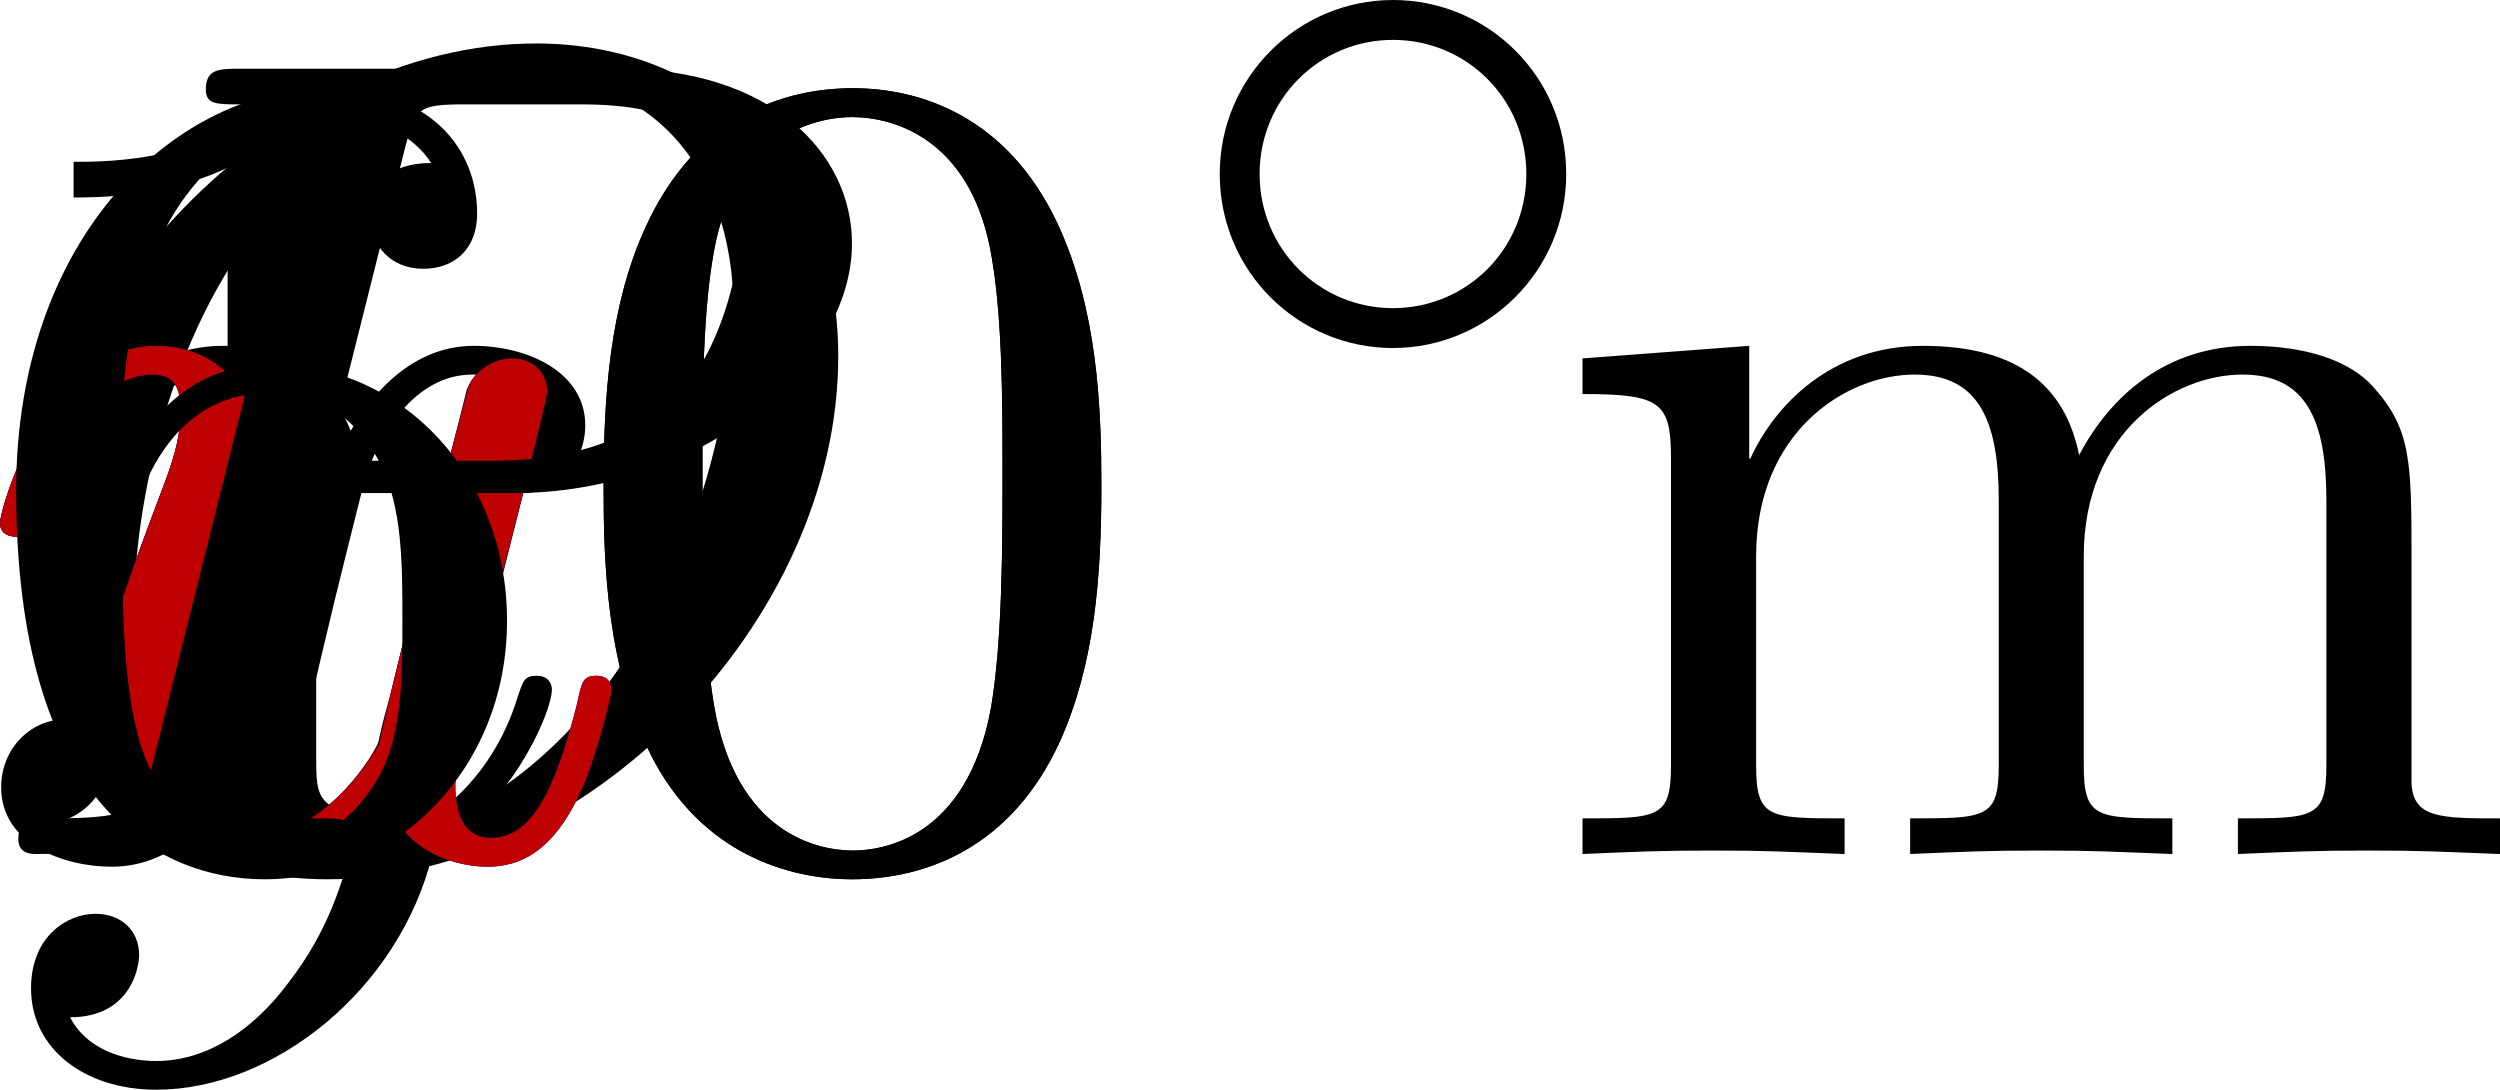
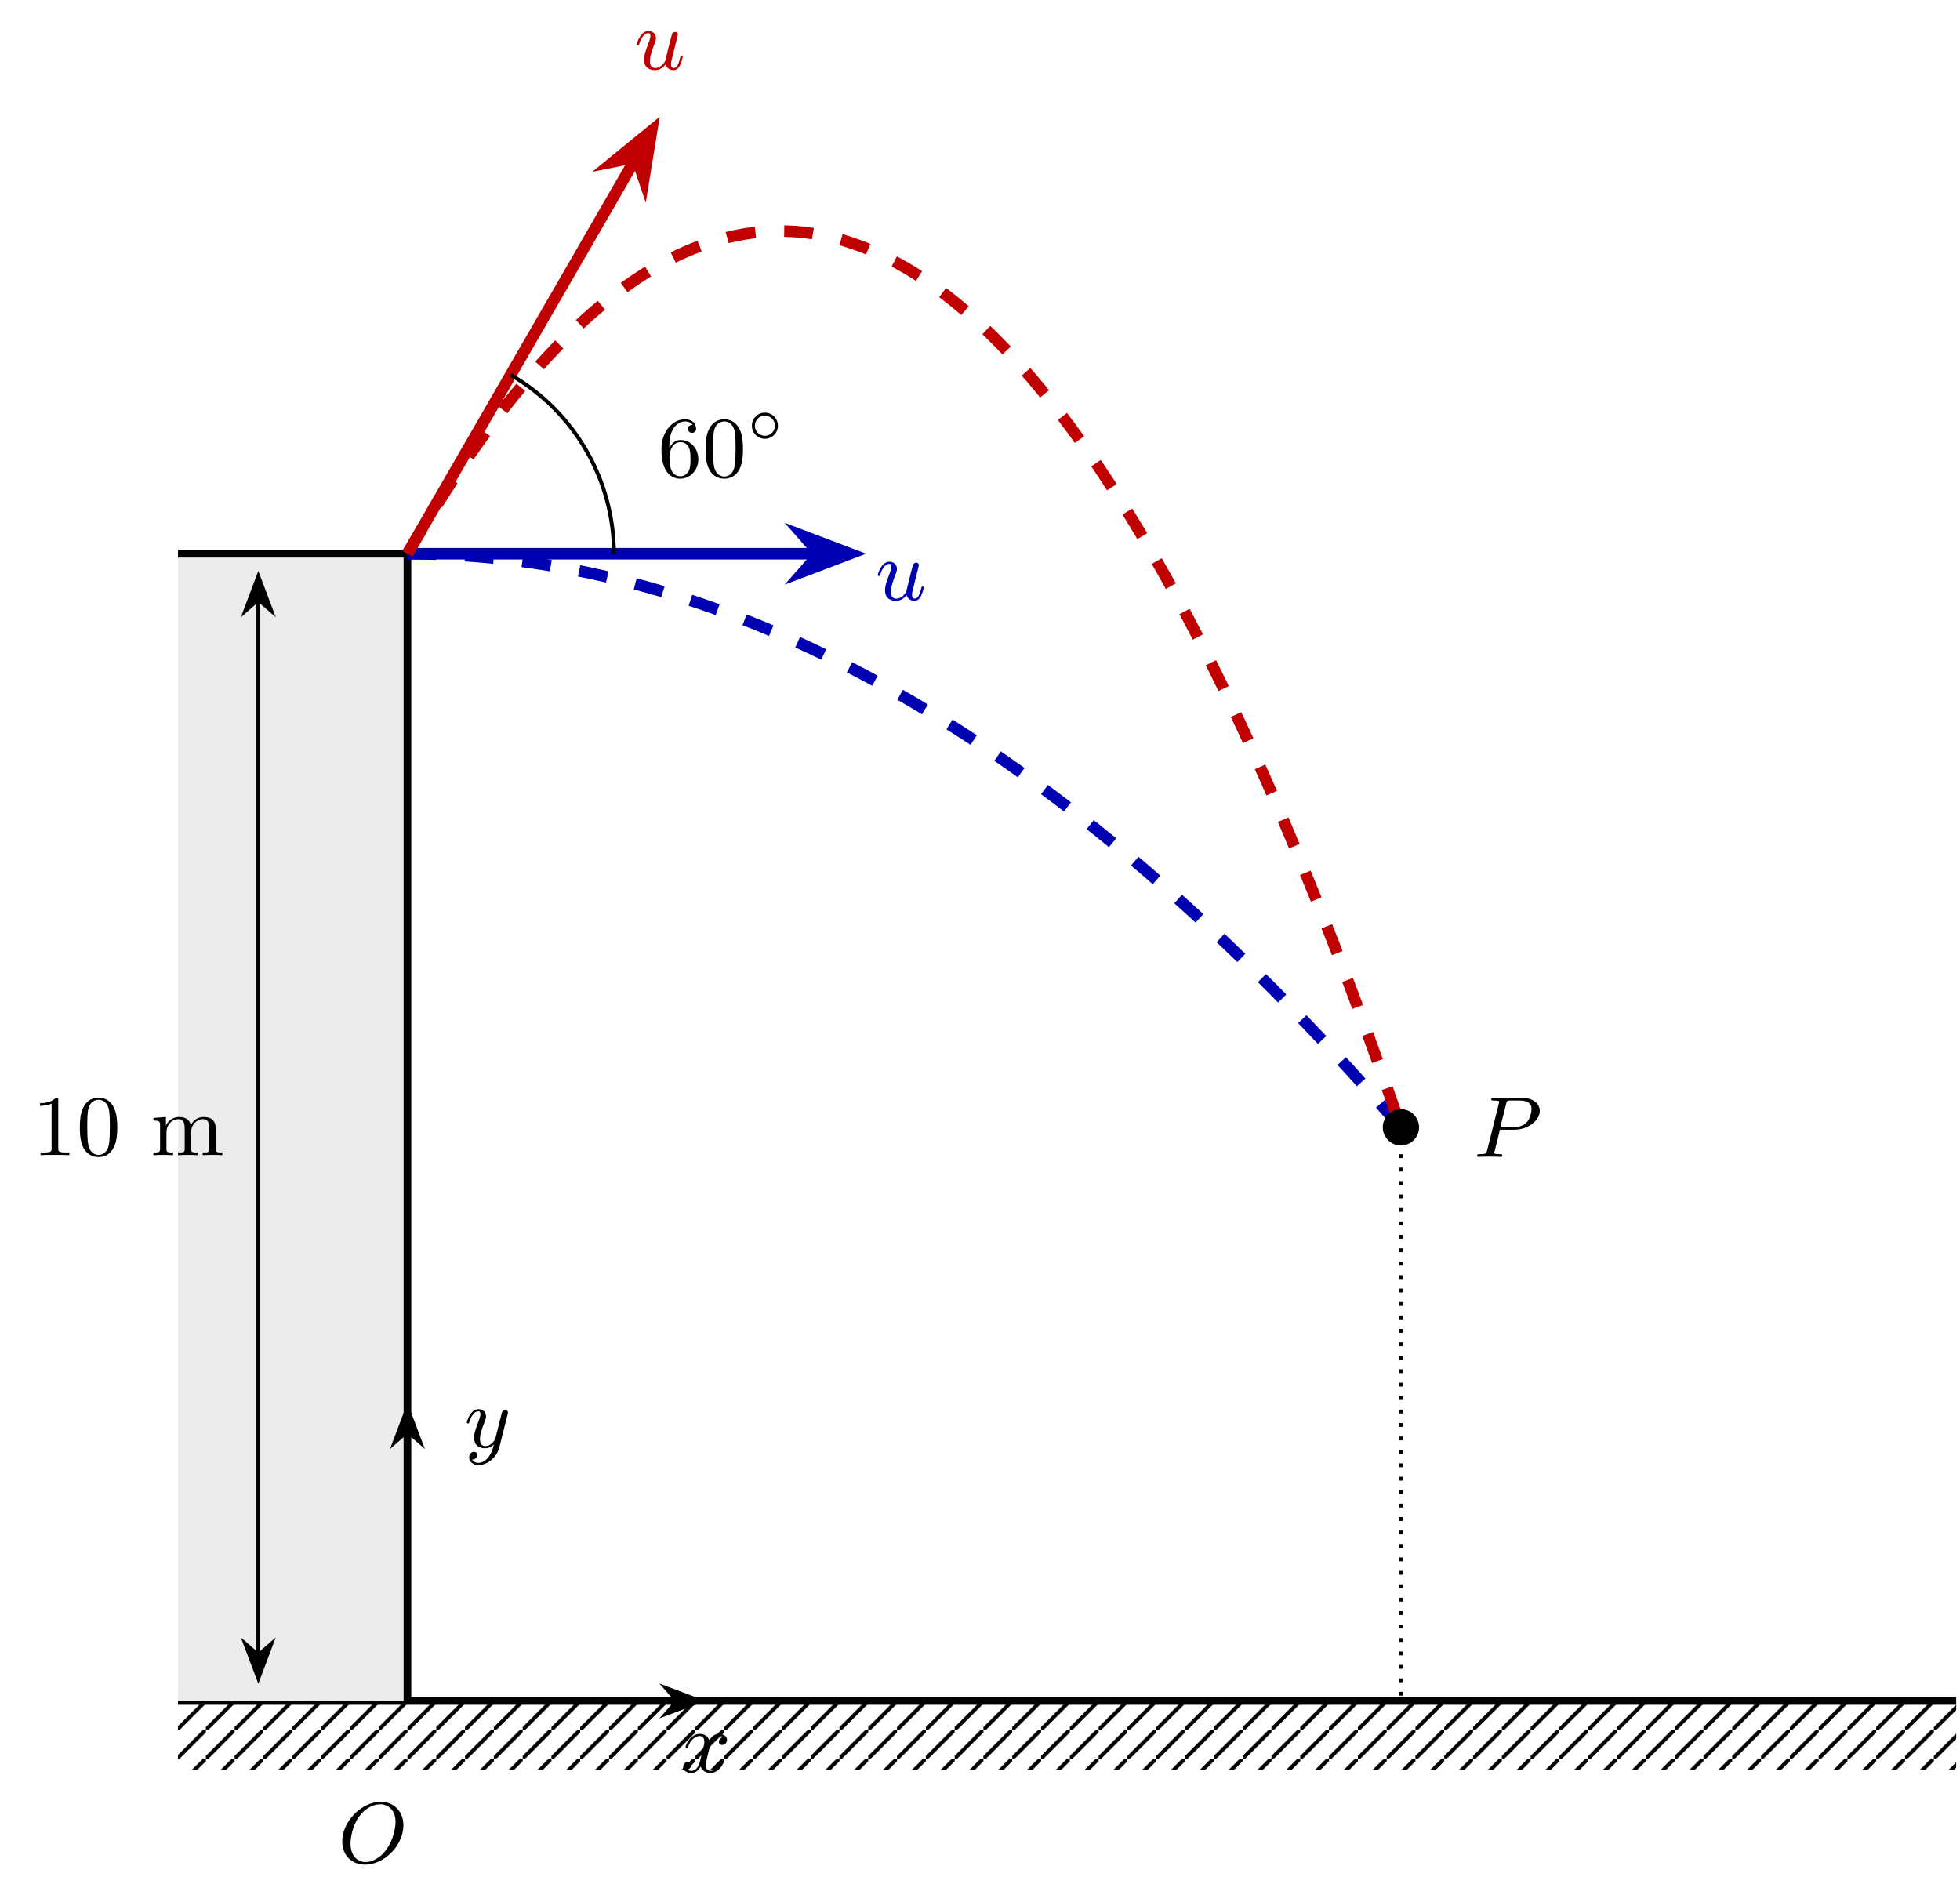
- <svg xmlns="http://www.w3.org/2000/svg" xmlns:xlink="http://www.w3.org/1999/xlink" version="1.1" width="19.496pt" height="8.498pt" viewBox="-25.471 101.841 19.496 8.498">
+ <svg xmlns="http://www.w3.org/2000/svg" xmlns:xlink="http://www.w3.org/1999/xlink" version="1.1" width="203.406pt" height="196.627pt" viewBox="-68.015 -68.015 203.406 196.627">
  <defs>
+     <pattern height="3.0" id="pgfpat3" patternTransform="matrix(1.0 0.0 0.0 1.0 0.0 0.0)" patternUnits="userSpaceOnUse" width="3.0" />
+     <symbol id="pgfsym3">
+       <g stroke-width="0.4">
+         <path d=" M 0.0 0.0 L 3.1 3.1  " fill="none" />
+       </g>
+     </symbol>
    <path id="g0-14" d="M3.258-1.494C3.258-2.254 2.648-2.851 1.907-2.851S.556-2.248 .556-1.494C.556-.735 1.166-.137 1.907-.137S3.258-.741 3.258-1.494ZM1.907-.448C1.333-.448 .867-.909 .867-1.494S1.333-2.54 1.907-2.54S2.947-2.08 2.947-1.494S2.481-.448 1.907-.448Z" />
    <path id="g2-48" d="M4.241-2.869C4.241-3.47 4.214-4.241 3.9-4.914C3.506-5.756 2.824-5.972 2.304-5.972C1.766-5.972 1.085-5.756 .69-4.896C.403-4.277 .359-3.551 .359-2.869C.359-2.286 .377-1.417 .762-.708C1.184 .054 1.883 .197 2.295 .197C2.878 .197 3.542-.054 3.918-.879C4.187-1.479 4.241-2.152 4.241-2.869ZM2.304-.027C2.035-.027 1.39-.152 1.219-1.166C1.13-1.695 1.13-2.466 1.13-2.977C1.13-3.587 1.13-4.295 1.237-4.788C1.417-5.586 1.991-5.747 2.295-5.747C2.636-5.747 3.201-5.568 3.371-4.734C3.47-4.241 3.47-3.542 3.47-2.977C3.47-2.421 3.47-1.668 3.38-1.139C3.192-.117 2.529-.027 2.304-.027Z" />
    <path id="g2-49" d="M2.726-5.73C2.726-5.954 2.717-5.972 2.493-5.972C1.937-5.398 1.112-5.398 .834-5.398V-5.12C1.004-5.12 1.551-5.12 2.035-5.353V-.717C2.035-.386 2.008-.278 1.175-.278H.888V0C1.21-.027 2.008-.027 2.376-.027S3.551-.027 3.873 0V-.278H3.587C2.753-.278 2.726-.386 2.726-.717V-5.73Z" />
    <path id="g2-54" d="M1.201-2.968C1.201-3.882 1.3-4.394 1.542-4.86C1.722-5.227 2.161-5.747 2.824-5.747C3.004-5.747 3.416-5.712 3.622-5.389C3.291-5.389 3.147-5.218 3.147-4.976C3.147-4.743 3.309-4.564 3.56-4.564S3.981-4.725 3.981-4.994C3.981-5.496 3.622-5.972 2.806-5.972C1.65-5.972 .386-4.833 .386-2.833C.386-.403 1.479 .197 2.322 .197C3.318 .197 4.214-.637 4.214-1.82C4.214-2.959 3.389-3.82 2.376-3.82C1.838-3.82 1.453-3.506 1.201-2.968ZM2.313-.054C1.802-.054 1.506-.475 1.399-.735C1.228-1.139 1.219-1.883 1.219-2.026C1.219-2.627 1.497-3.596 2.358-3.596C2.502-3.596 2.941-3.596 3.228-3.04C3.398-2.699 3.398-2.26 3.398-1.829S3.398-.959 3.228-.628C2.95-.117 2.555-.054 2.313-.054Z" />
    <path id="g2-109" d="M1.668-2.322C1.668-3.291 2.367-3.739 2.905-3.739C3.398-3.739 3.56-3.389 3.56-2.762V-.69C3.56-.278 3.461-.278 2.869-.278V0C3.291-.018 3.461-.027 3.891-.027S4.438-.018 4.914 0V-.278C4.322-.278 4.223-.278 4.223-.69V-2.322C4.223-3.291 4.923-3.739 5.461-3.739C5.954-3.739 6.115-3.389 6.115-2.762V-.69C6.115-.278 6.016-.278 5.425-.278V0C5.846-.018 6.016-.027 6.447-.027S6.994-.018 7.469 0V-.278C7.012-.278 6.788-.278 6.779-.556V-2.277C6.779-3.058 6.779-3.309 6.483-3.64C6.294-3.856 5.936-3.963 5.523-3.963C4.878-3.963 4.438-3.587 4.187-3.111C4.08-3.64 3.721-3.963 2.968-3.963C2.251-3.963 1.811-3.497 1.623-3.084H1.614V-3.963L.314-3.865V-3.587C.924-3.587 1.004-3.524 1.004-3.084V-.69C1.004-.278 .906-.278 .314-.278V0C.735-.018 .906-.027 1.336-.027S1.883-.018 2.358 0V-.278C1.766-.278 1.668-.278 1.668-.69V-2.322Z" />
    <path id="g1-79" d="M6.797-3.882C6.797-5.299 5.846-6.321 4.438-6.321C2.43-6.321 .448-4.259 .448-2.215C.448-.744 1.462 .197 2.815 .197C4.815 .197 6.797-1.802 6.797-3.882ZM2.878-.072C2.017-.072 1.309-.726 1.309-1.991C1.309-2.457 1.462-3.784 2.206-4.806C2.851-5.685 3.712-6.07 4.376-6.07C5.254-6.07 5.981-5.434 5.981-4.223C5.981-3.64 5.747-2.331 4.994-1.318C4.322-.421 3.497-.072 2.878-.072Z" />
    <path id="g1-80" d="M2.771-2.815H4.268C5.721-2.815 6.904-3.811 6.904-4.761C6.904-5.469 6.267-6.124 5.093-6.124H2.134C1.973-6.124 1.865-6.124 1.865-5.963C1.865-5.846 1.946-5.846 2.134-5.846C2.17-5.846 2.331-5.846 2.475-5.828C2.627-5.81 2.69-5.792 2.69-5.694C2.69-5.649 2.681-5.613 2.654-5.514L1.444-.681C1.363-.359 1.345-.278 .672-.278C.502-.278 .403-.278 .403-.117C.403-.018 .475 0 .538 0C.708 0 .933-.009 1.103-.018C1.372-.027 1.39-.027 1.677-.027S1.982-.027 2.251-.018C2.43-.009 2.663 0 2.833 0C2.896 0 3.013 0 3.013-.161C3.013-.278 2.923-.278 2.735-.278C2.699-.278 2.537-.278 2.394-.296C2.197-.323 2.188-.359 2.188-.439C2.188-.466 2.188-.484 2.233-.646L2.771-2.815ZM3.416-5.496C3.497-5.819 3.515-5.846 3.891-5.846H4.797C5.496-5.846 6.052-5.631 6.052-4.976C6.052-4.788 5.954-3.945 5.487-3.515C5.29-3.335 4.878-3.067 4.107-3.067H2.806L3.416-5.496Z" />
    <path id="g1-117" d="M4.367-2.923C4.42-3.156 4.528-3.569 4.528-3.604C4.528-3.721 4.447-3.865 4.25-3.865C4.125-3.865 3.99-3.784 3.927-3.676C3.882-3.587 3.273-1.157 3.219-.861C3.031-.538 2.672-.126 2.179-.126C1.623-.126 1.623-.69 1.623-.861C1.623-1.264 1.739-1.704 2.125-2.708C2.197-2.914 2.251-3.04 2.251-3.21C2.251-3.649 1.919-3.963 1.479-3.963C.619-3.963 .26-2.69 .26-2.582C.26-2.502 .323-2.475 .386-2.475C.484-2.475 .493-2.529 .529-2.645C.717-3.291 1.067-3.739 1.453-3.739C1.641-3.739 1.668-3.604 1.668-3.443C1.668-3.291 1.632-3.129 1.551-2.914C1.13-1.802 1.013-1.426 1.013-.995C1.013 0 1.82 .099 2.152 .099C2.663 .099 3.031-.215 3.246-.493C3.416 .099 4.008 .099 4.062 .099C4.322 .099 4.546-.027 4.734-.377C4.896-.672 5.03-1.246 5.03-1.282C5.03-1.327 5.003-1.39 4.914-1.39C4.806-1.39 4.797-1.345 4.761-1.175C4.582-.466 4.394-.126 4.089-.126C3.873-.126 3.811-.314 3.811-.538C3.811-.708 3.856-.888 3.936-1.201L4.16-2.125L4.367-2.923Z" />
    <path id="g1-120" d="M4.411-3.622C4.08-3.56 3.981-3.273 3.981-3.138C3.981-2.968 4.107-2.815 4.331-2.815C4.582-2.815 4.824-3.031 4.824-3.344C4.824-3.757 4.376-3.963 3.954-3.963C3.416-3.963 3.102-3.488 2.995-3.3C2.824-3.739 2.43-3.963 2-3.963C1.04-3.963 .52-2.815 .52-2.582C.52-2.502 .583-2.475 .646-2.475C.726-2.475 .753-2.52 .771-2.573C1.049-3.461 1.641-3.739 1.982-3.739C2.242-3.739 2.475-3.569 2.475-3.147C2.475-2.824 2.089-1.39 1.973-.959C1.901-.681 1.632-.126 1.139-.126C.959-.126 .771-.188 .681-.242C.924-.287 1.103-.493 1.103-.726C1.103-.95 .933-1.049 .762-1.049C.502-1.049 .269-.825 .269-.52C.269-.081 .753 .099 1.13 .099C1.65 .099 1.955-.332 2.089-.574C2.313 .018 2.842 .099 3.084 .099C4.053 .099 4.564-1.067 4.564-1.282C4.564-1.327 4.537-1.39 4.447-1.39C4.349-1.39 4.34-1.354 4.295-1.219C4.098-.574 3.578-.126 3.111-.126C2.851-.126 2.609-.287 2.609-.717C2.609-.915 2.735-1.408 2.815-1.748C2.851-1.91 3.093-2.878 3.111-2.941C3.219-3.264 3.488-3.739 3.945-3.739C4.107-3.739 4.277-3.712 4.411-3.622Z" />
    <path id="g1-121" d="M4.501-3.452C4.51-3.497 4.528-3.551 4.528-3.604C4.528-3.721 4.447-3.865 4.25-3.865C4.133-3.865 3.972-3.793 3.9-3.622C3.891-3.587 3.802-3.219 3.748-3.022L3.3-1.228C3.228-.968 3.228-.95 3.21-.87C3.201-.834 2.824-.126 2.179-.126C1.623-.126 1.623-.69 1.623-.861C1.623-1.264 1.739-1.704 2.125-2.708C2.197-2.914 2.251-3.04 2.251-3.21C2.251-3.649 1.919-3.963 1.479-3.963C.619-3.963 .26-2.69 .26-2.582C.26-2.502 .323-2.475 .386-2.475C.484-2.475 .493-2.529 .529-2.645C.717-3.309 1.076-3.739 1.453-3.739C1.668-3.739 1.668-3.569 1.668-3.443C1.668-3.291 1.632-3.129 1.551-2.914C1.13-1.802 1.013-1.426 1.013-.995C1.013 0 1.82 .099 2.152 .099C2.591 .099 2.905-.134 3.067-.296C2.95 .161 2.851 .565 2.502 1.013C2.233 1.372 1.874 1.614 1.479 1.614C1.228 1.614 .933 1.524 .807 1.273C1.282 1.273 1.345 .879 1.345 .789C1.345 .592 1.201 .466 1.004 .466C.789 .466 .502 .637 .502 1.049C.502 1.515 .915 1.838 1.479 1.838C2.394 1.838 3.371 1.058 3.631 .009L4.501-3.452Z" />
  </defs>
  <g id="page1">
-     <use x="-25.731" y="108.501" xlink:href="#g1-79" />
-     <use x="-25.731" y="108.501" xlink:href="#g1-120" />
-     <use x="-25.731" y="108.501" xlink:href="#g1-121" />
-     <use x="-25.731" y="108.501" xlink:href="#g2-49" />
-     <use x="-21.123" y="108.501" xlink:href="#g2-48" />
-     <use x="-13.444" y="108.501" xlink:href="#g2-109" />
-     <g fill="#0000b3">
-       <use x="-25.731" y="108.501" xlink:href="#g1-117" />
+     <g stroke-miterlimit="10" transform="translate(-25.73087,108.5011)scale(0.996264,-0.996264)">
+       <g fill="#000" stroke="#000">
+         <g stroke-width="0.4">
+           <g stroke-width="0.8">
+             <path d="M -23.9 0.0 L 161.326 0.0" fill="none" />
+           </g>
+           <pattern id="pgfupat1" xlink:href="#pgfpat3">
+             <g fill="#000" stroke="#000">
+               <use xlink:href="#pgfsym3" />
+             </g>
+           </pattern>
+           <g fill="url(#pgfupat1)">
+             <path d="M -23.9 -7.17 M -23.9 -7.17 L -23.9 0.0 L 161.326 0.0 L 161.326 -7.17 Z M 161.326 0.0" stroke="none" />
+           </g>
+           <g fill="#ececec" stroke="#ececec">
+             <path d="M -23.9 0.0 M -23.9 0.0 L -23.9 119.501 L 0.0 119.501 L 0.0 0.0 Z M 0.0 119.501" stroke="none" />
+           </g>
+           <g stroke-width="0.8">
+             <path d="M 0.0 119.501 L 0.0 0.0" fill="none" />
+           </g>
+           <g stroke-width="0.8">
+             <path d="M -23.9 119.501 L 0.0 119.501" fill="none" />
+           </g>
+           <g transform="translate(-7.24342,-16.85306)">
+             <g stroke="none" transform="scale(-1.00375,1.00375)translate(-25.73087,108.5011)scale(-1,-1)">
+               <g fill="#000">
+                 <g stroke="none">
+                   <use x="-25.731" y="108.501" xlink:href="#g1-79" />
+                 </g>
+               </g>
+             </g>
+           </g>
+           <path d="M 0.0 0.0 L 27.995 0.0" fill="none" />
+           <g transform="translate(26.27036,0.0)">
+             <g stroke-dasharray="none" stroke-dashoffset="0.0">
+               <g stroke-linejoin="miter">
+                 <path d=" M 4.23 0.0 L 0.646 1.351 L 1.825 0.0 L 0.646 -1.351 Z  " />
+               </g>
+             </g>
+           </g>
+           <g transform="translate(28.4488,-7.40794)">
+             <g stroke="none" transform="scale(-1.00375,1.00375)translate(-25.73087,108.5011)scale(-1,-1)">
+               <g fill="#000">
+                 <g stroke="none">
+                   <use x="-25.731" y="108.501" xlink:href="#g1-120" />
+                 </g>
+               </g>
+             </g>
+           </g>
+           <path d="M 0.0 0.0 L 0.0 27.995" fill="none" />
+           <g transform="matrix(0.0,1.0,-1.0,0.0,0.0,26.27036)">
+             <g stroke-dasharray="none" stroke-dashoffset="0.0">
+               <g stroke-linejoin="miter">
+                 <path d=" M 4.23 0.0 L 0.646 1.351 L 1.825 0.0 L 0.646 -1.351 Z  " />
+               </g>
+             </g>
+           </g>
+           <g transform="translate(5.92581,26.42278)">
+             <g stroke="none" transform="scale(-1.00375,1.00375)translate(-25.73087,108.5011)scale(-1,-1)">
+               <g fill="#000">
+                 <g stroke="none">
+                   <use x="-25.731" y="108.501" xlink:href="#g1-121" />
+                 </g>
+               </g>
+             </g>
+           </g>
+           <path d="M -15.535 4.868 L -15.535 114.633" fill="none" />
+           <g transform="matrix(0.0,-1.0,1.0,0.0,-15.53516,6.5924)">
+             <g stroke-dasharray="none" stroke-dashoffset="0.0">
+               <g stroke-linejoin="miter">
+                 <path d=" M 4.23 0.0 L 0.646 1.351 L 1.825 0.0 L 0.646 -1.351 Z  " />
+               </g>
+             </g>
+           </g>
+           <g transform="matrix(0.0,1.0,-1.0,0.0,-15.53516,112.9086)">
+             <g stroke-dasharray="none" stroke-dashoffset="0.0">
+               <g stroke-linejoin="miter">
+                 <path d=" M 4.23 0.0 L 0.646 1.351 L 1.825 0.0 L 0.646 -1.351 Z  " />
+               </g>
+             </g>
+           </g>
+           <g transform="translate(-39.10966,56.8505)">
+             <g stroke="none" transform="scale(-1.00375,1.00375)translate(-25.73087,108.5011)scale(-1,-1)">
+               <g fill="#000">
+                 <g stroke="none">
+                   <use x="-25.731" y="108.501" xlink:href="#g2-49" />
+                   <use x="-21.123" y="108.501" xlink:href="#g2-48" />
+                   <use x="-13.444" y="108.501" xlink:href="#g2-109" />
+                 </g>
+               </g>
+             </g>
+           </g>
+           <g stroke-width="1.2">
+             <g fill="#0000b3" stroke="#0000b3">
+               <path d="M 0.0 119.501 L 42.624 119.501" fill="none" />
+               <g transform="translate(39.40042,119.501)">
+                 <g stroke-dasharray="none" stroke-dashoffset="0.0">
+                   <g stroke-linejoin="miter">
+                     <path d=" M 6.691 0.0 L 1.938 1.802 L 3.524 0.0 L 1.938 -1.802 Z  " />
+                   </g>
+                 </g>
+               </g>
+               <g transform="translate(48.73337,114.693)">
+                 <g stroke="none" transform="scale(-1.00375,1.00375)translate(-25.73087,108.5011)scale(-1,-1)">
+                   <g fill="#0000b3">
+                     <g stroke="none">
+                       <g fill="#0000b3">
+                         <use x="-25.731" y="108.501" xlink:href="#g1-117" />
+                       </g>
+                     </g>
+                   </g>
+                 </g>
+               </g>
+             </g>
+           </g>
+           <g stroke-width="1.2">
+             <g fill="#c00000" stroke="#c00000">
+               <path d="M 0.0 119.501 L 23.702 160.555" fill="none" />
+               <g transform="matrix(0.49998,0.86601,-0.86601,0.49998,22.09032,157.7626)">
+                 <g stroke-dasharray="none" stroke-dashoffset="0.0">
+                   <g stroke-linejoin="miter">
+                     <path d=" M 6.691 0.0 L 1.938 1.802 L 3.524 0.0 L 1.938 -1.802 Z  " />
+                   </g>
+                 </g>
+               </g>
+               <g transform="translate(23.62874,169.97)">
+                 <g stroke="none" transform="scale(-1.00375,1.00375)translate(-25.73087,108.5011)scale(-1,-1)">
+                   <g fill="#c00000">
+                     <g stroke="none">
+                       <g fill="#bf0000">
+                         <use x="-25.731" y="108.501" xlink:href="#g1-117" />
+                       </g>
+                     </g>
+                   </g>
+                 </g>
+               </g>
+             </g>
+           </g>
+           <path d="M 21.51 119.501 C 21.51 127.185 17.409 134.288 10.755 138.129" fill="none" />
+           <g transform="translate(26.07114,127.5114)">
+             <g stroke="none" transform="scale(-1.00375,1.00375)translate(-25.73087,108.5011)scale(-1,-1)">
+               <g fill="#000">
+                 <g stroke="none">
+                   <use x="-25.731" y="108.501" xlink:href="#g2-54" />
+                   <use x="-21.123" y="108.501" xlink:href="#g2-48" />
+                   <use x="-16.515" y="104.692" xlink:href="#g0-14" />
+                 </g>
+               </g>
+             </g>
+           </g>
+           <g fill="#0000b3" stroke="#0000b3">
+             <g stroke-width="1.2">
+               <g stroke-dasharray="3.0,3.0" stroke-dashoffset="0.0">
+                 <path d="M 0.0 119.501 C 0.0 119.501 1.917 119.484 2.653 119.462 C 3.389 119.44 4.569 119.388 5.306 119.344 C 6.042 119.3 7.222 119.213 7.959 119.148 C 8.695 119.082 9.875 118.96 10.611 118.873 C 11.348 118.786 12.528 118.628 13.264 118.519 C 14.001 118.41 15.181 118.218 15.917 118.088 C 16.653 117.957 17.834 117.73 18.57 117.577 C 19.306 117.425 20.487 117.162 21.223 116.988 C 21.959 116.814 23.14 116.517 23.876 116.321 C 24.612 116.125 25.793 115.793 26.529 115.575 C 27.265 115.357 28.445 114.99 29.182 114.75 C 29.918 114.51 31.098 114.109 31.835 113.847 C 32.571 113.586 33.751 113.149 34.487 112.865 C 35.224 112.582 36.404 112.11 37.14 111.805 C 37.877 111.5 39.057 110.993 39.793 110.667 C 40.529 110.34 41.71 109.798 42.446 109.449 C 43.182 109.101 44.363 108.524 45.099 108.154 C 45.835 107.783 47.016 107.172 47.752 106.779 C 48.488 106.387 49.669 105.741 50.405 105.327 C 51.141 104.913 52.322 104.231 53.058 103.795 C 53.794 103.359 54.974 102.643 55.71 102.185 C 56.447 101.728 57.627 100.977 58.363 100.497 C 59.1 100.018 60.28 99.231 61.016 98.73 C 61.752 98.229 62.933 97.408 63.669 96.885 C 64.405 96.362 65.586 95.506 66.322 94.961 C 67.058 94.416 68.239 93.525 68.975 92.958 C 69.711 92.392 70.892 91.466 71.628 90.877 C 72.364 90.289 73.545 89.328 74.281 88.718 C 75.017 88.108 76.198 87.112 76.934 86.48 C 77.67 85.848 78.85 84.817 79.587 84.163 C 80.323 83.509 81.503 82.443 82.239 81.768 C 82.975 81.092 84.156 79.991 84.892 79.294 C 85.628 78.597 86.809 77.461 87.545 76.742 C 88.281 76.023 89.462 74.852 90.198 74.111 C 90.934 73.37 92.115 72.165 92.851 71.402 C 93.587 70.639 94.768 69.399 95.504 68.614 C 96.24 67.83 97.421 66.554 98.157 65.748 C 98.893 64.942 100.073 63.631 100.81 62.803 C 101.546 61.975 103.463 59.78 103.463 59.78" fill="none" />
+               </g>
+             </g>
+           </g>
+           <g fill="#c00000" stroke="#c00000">
+             <g stroke-width="1.2">
+               <g stroke-dasharray="3.0,3.0" stroke-dashoffset="0.0">
+                 <path d="M 0.0 119.501 C 0.0 119.501 1.267 121.665 1.753 122.47 C 2.24 123.275 3.02 124.535 3.507 125.301 C 3.994 126.068 4.774 127.267 5.261 127.996 C 5.747 128.724 6.528 129.862 7.014 130.553 C 7.501 131.243 8.281 132.32 8.768 132.972 C 9.254 133.625 10.035 134.641 10.521 135.255 C 11.008 135.869 11.788 136.824 12.275 137.4 C 12.762 137.976 13.542 138.87 14.029 139.408 C 14.515 139.946 15.296 140.779 15.782 141.279 C 16.269 141.779 17.049 142.551 17.536 143.013 C 18.022 143.475 18.803 144.185 19.289 144.609 C 19.776 145.033 20.556 145.682 21.043 146.068 C 21.53 146.454 22.31 147.042 22.797 147.39 C 23.283 147.737 24.064 148.265 24.55 148.574 C 25.037 148.884 25.817 149.35 26.304 149.621 C 26.79 149.893 27.571 150.298 28.057 150.532 C 28.544 150.765 29.324 151.109 29.811 151.304 C 30.297 151.5 31.078 151.782 31.564 151.94 C 32.051 152.097 32.831 152.319 33.318 152.438 C 33.805 152.557 34.585 152.718 35.072 152.799 C 35.558 152.88 36.339 152.98 36.825 153.023 C 37.312 153.066 38.092 153.105 38.579 153.11 C 39.066 153.115 39.846 153.092 40.332 153.059 C 40.819 153.026 41.599 152.942 42.086 152.871 C 42.573 152.8 43.353 152.655 43.84 152.546 C 44.326 152.436 45.107 152.231 45.593 152.083 C 46.08 151.936 46.86 151.669 47.347 151.483 C 47.834 151.298 48.614 150.97 49.101 150.747 C 49.587 150.523 50.367 150.134 50.854 149.872 C 51.341 149.611 52.121 149.161 52.608 148.861 C 53.094 148.561 53.875 148.05 54.361 147.712 C 54.848 147.374 55.628 146.802 56.115 146.426 C 56.601 146.05 57.382 145.417 57.868 145.003 C 58.355 144.589 59.135 143.895 59.622 143.443 C 60.109 142.991 60.889 142.235 61.376 141.745 C 61.862 141.255 62.643 140.438 63.129 139.91 C 63.616 139.382 64.396 138.504 64.883 137.938 C 65.369 137.371 66.15 136.433 66.636 135.828 C 67.123 135.224 67.903 134.224 68.39 133.582 C 68.877 132.939 69.657 131.878 70.144 131.198 C 70.63 130.517 71.411 129.395 71.897 128.677 C 72.384 127.958 73.164 126.775 73.651 126.018 C 74.137 125.261 74.918 124.017 75.404 123.222 C 75.891 122.428 76.671 121.123 77.158 120.29 C 77.645 119.457 78.425 118.09 78.912 117.219 C 79.398 116.348 80.178 114.921 80.665 114.012 C 81.152 113.103 81.932 111.614 82.419 110.667 C 82.905 109.72 83.686 108.171 84.172 107.185 C 84.659 106.2 85.439 104.589 85.926 103.566 C 86.412 102.543 87.193 100.871 87.679 99.81 C 88.166 98.748 88.946 97.016 89.433 95.916 C 89.92 94.817 90.7 93.023 91.187 91.885 C 91.673 90.748 92.454 88.893 92.94 87.717 C 93.427 86.541 94.207 84.625 94.694 83.412 C 95.18 82.198 95.961 80.221 96.447 78.969 C 96.934 77.717 97.714 75.679 98.201 74.389 C 98.688 73.099 99.468 71 99.955 69.672 C 100.441 68.344 101.222 66.184 101.708 64.817 C 102.195 63.451 103.462 59.826 103.462 59.826" fill="none" />
+               </g>
+             </g>
+           </g>
+           <path d="M 103.488 59.75 M 105.378 59.75 C 105.378 60.794 104.532 61.64 103.488 61.64 C 102.444 61.64 101.598 60.794 101.598 59.75 C 101.598 58.707 102.444 57.861 103.488 57.861 C 104.532 57.861 105.378 58.707 105.378 59.75 Z M 103.488 59.75" stroke="none" />
+           <g transform="translate(111.0209,56.6755)">
+             <g stroke="none" transform="scale(-1.00375,1.00375)translate(-25.73087,108.5011)scale(-1,-1)">
+               <g fill="#000">
+                 <g stroke="none">
+                   <use x="-25.731" y="108.501" xlink:href="#g1-80" />
+                 </g>
+               </g>
+             </g>
+           </g>
+           <g stroke-dasharray="0.4,1.0" stroke-dashoffset="0.0">
+             <path d="M 103.488 59.75 L 103.488 0.0" fill="none" />
+           </g>
+         </g>
+       </g>
    </g>
-     <g fill="#bf0000">
-       <use x="-25.731" y="108.501" xlink:href="#g1-117" />
-     </g>
-     <use x="-25.731" y="108.501" xlink:href="#g2-54" />
-     <use x="-21.123" y="108.501" xlink:href="#g2-48" />
-     <use x="-16.515" y="104.692" xlink:href="#g0-14" />
-     <use x="-25.731" y="108.501" xlink:href="#g1-80" />
  </g>
</svg>
